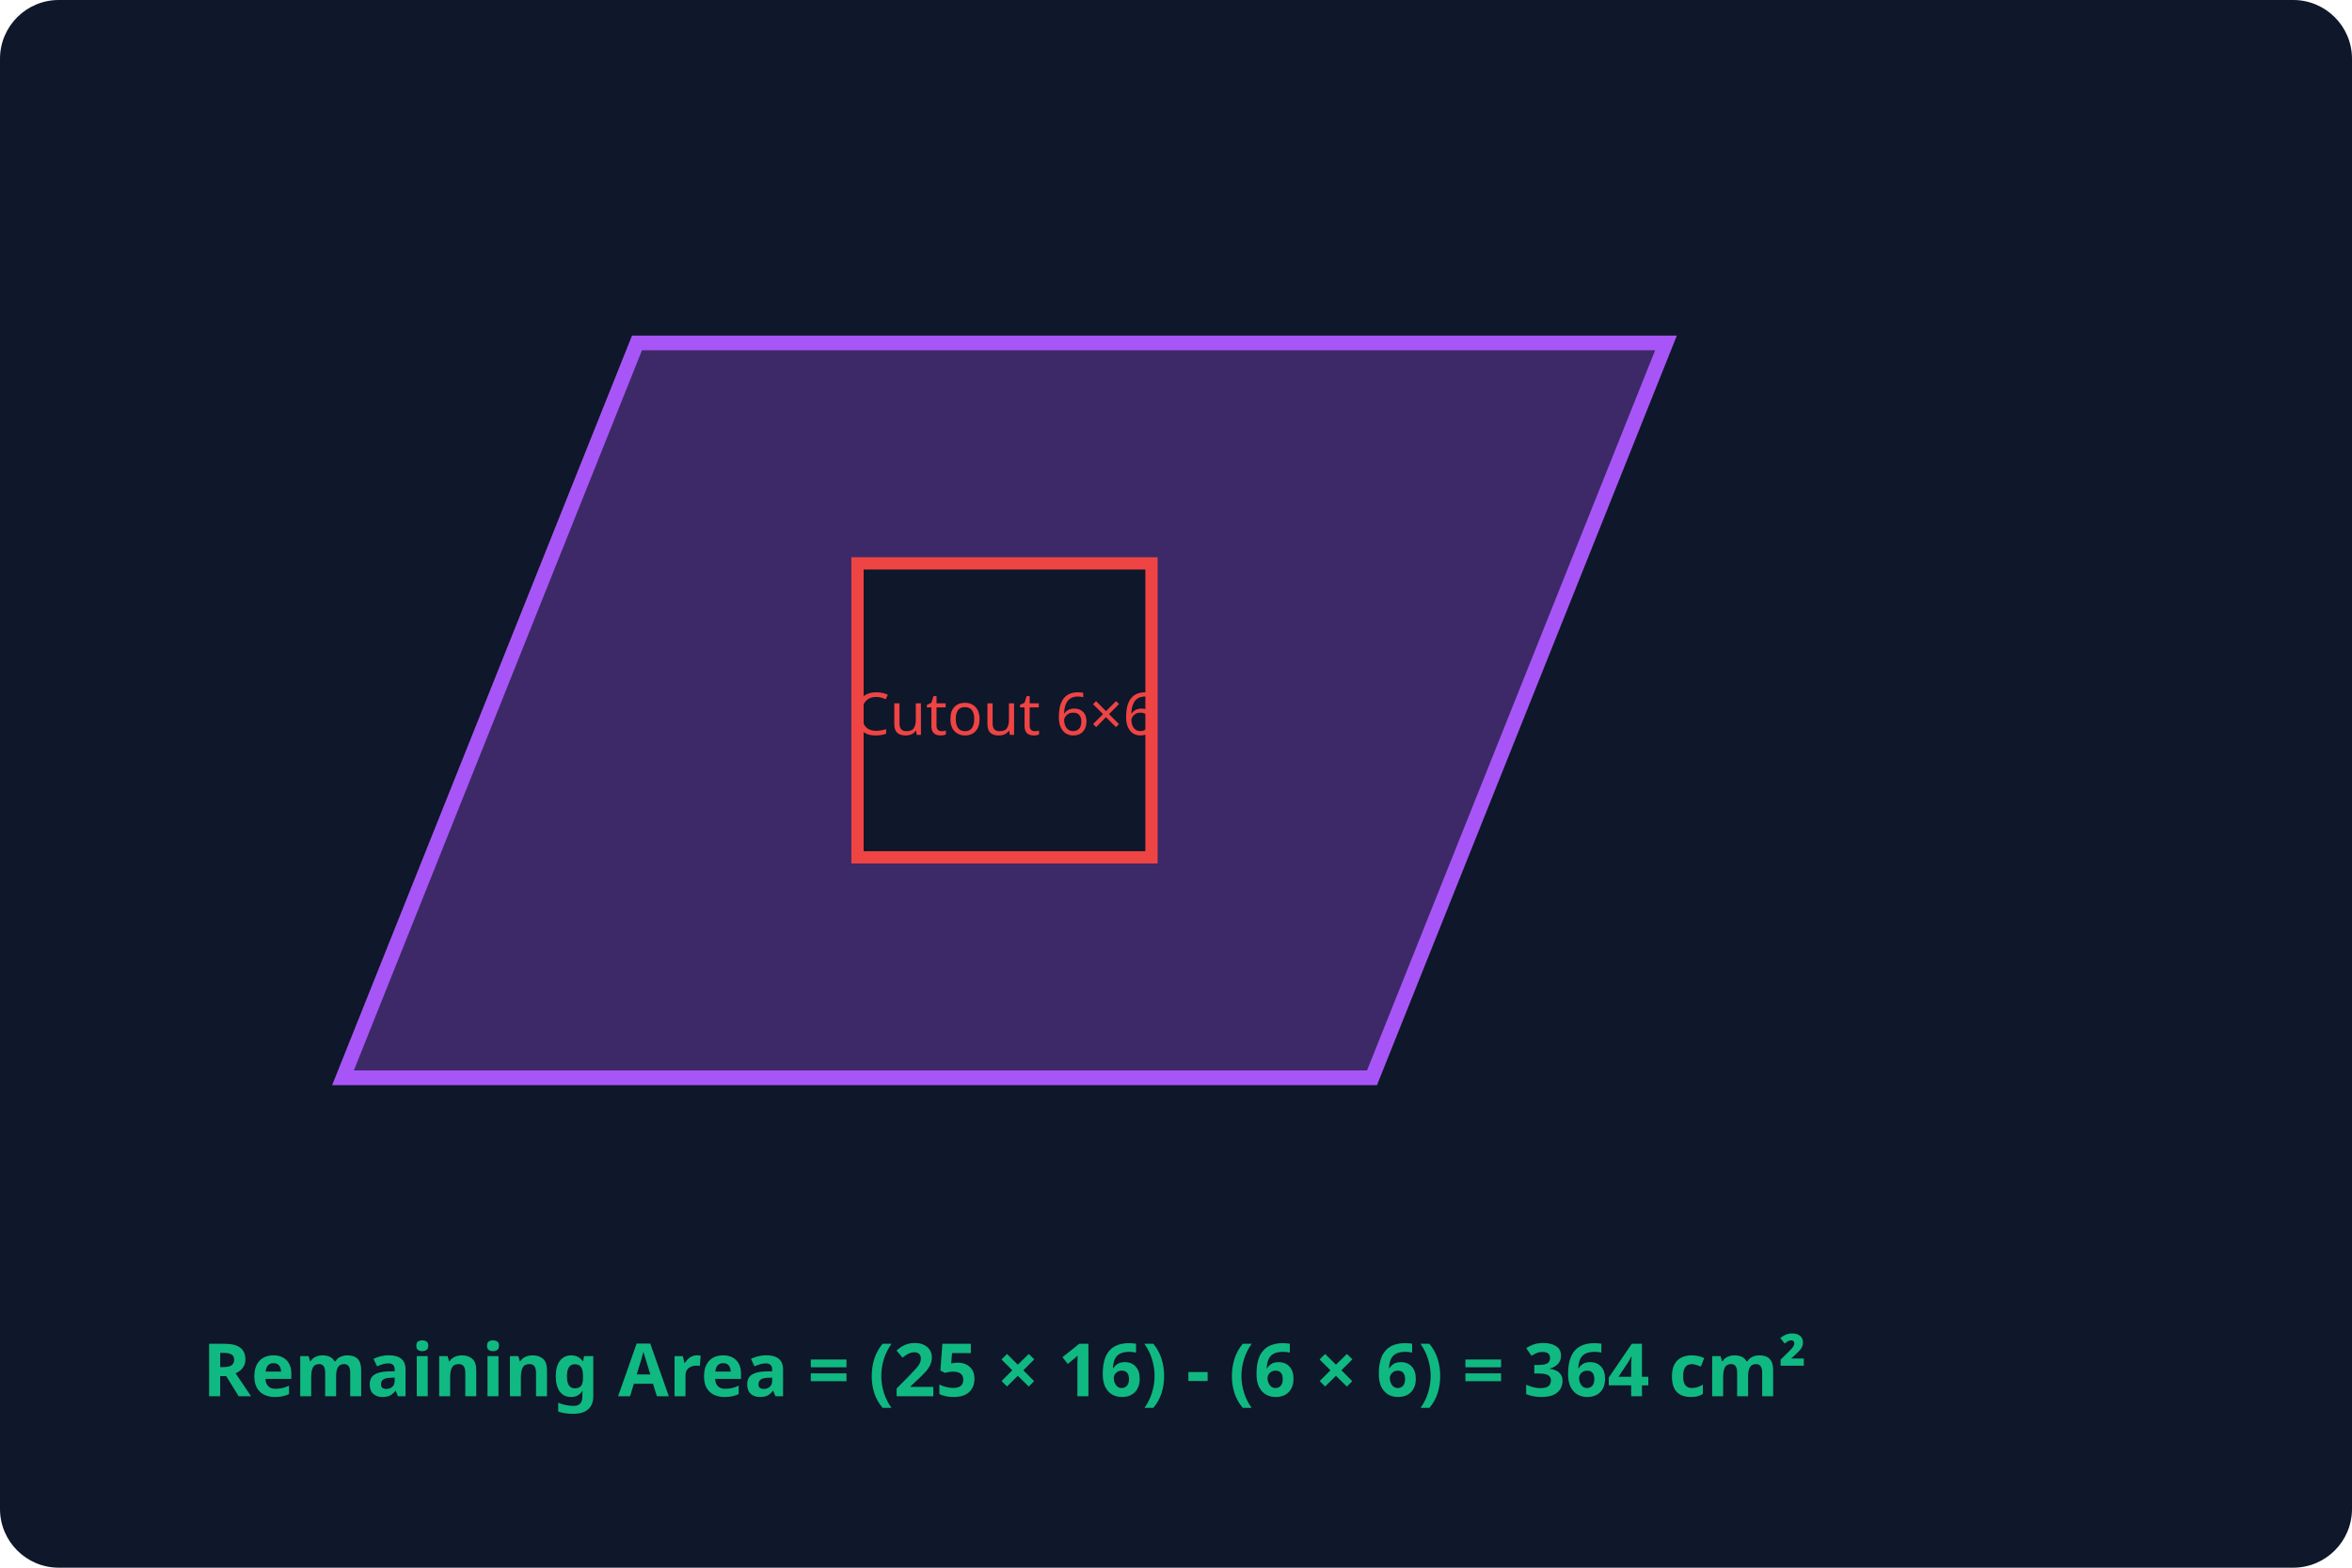
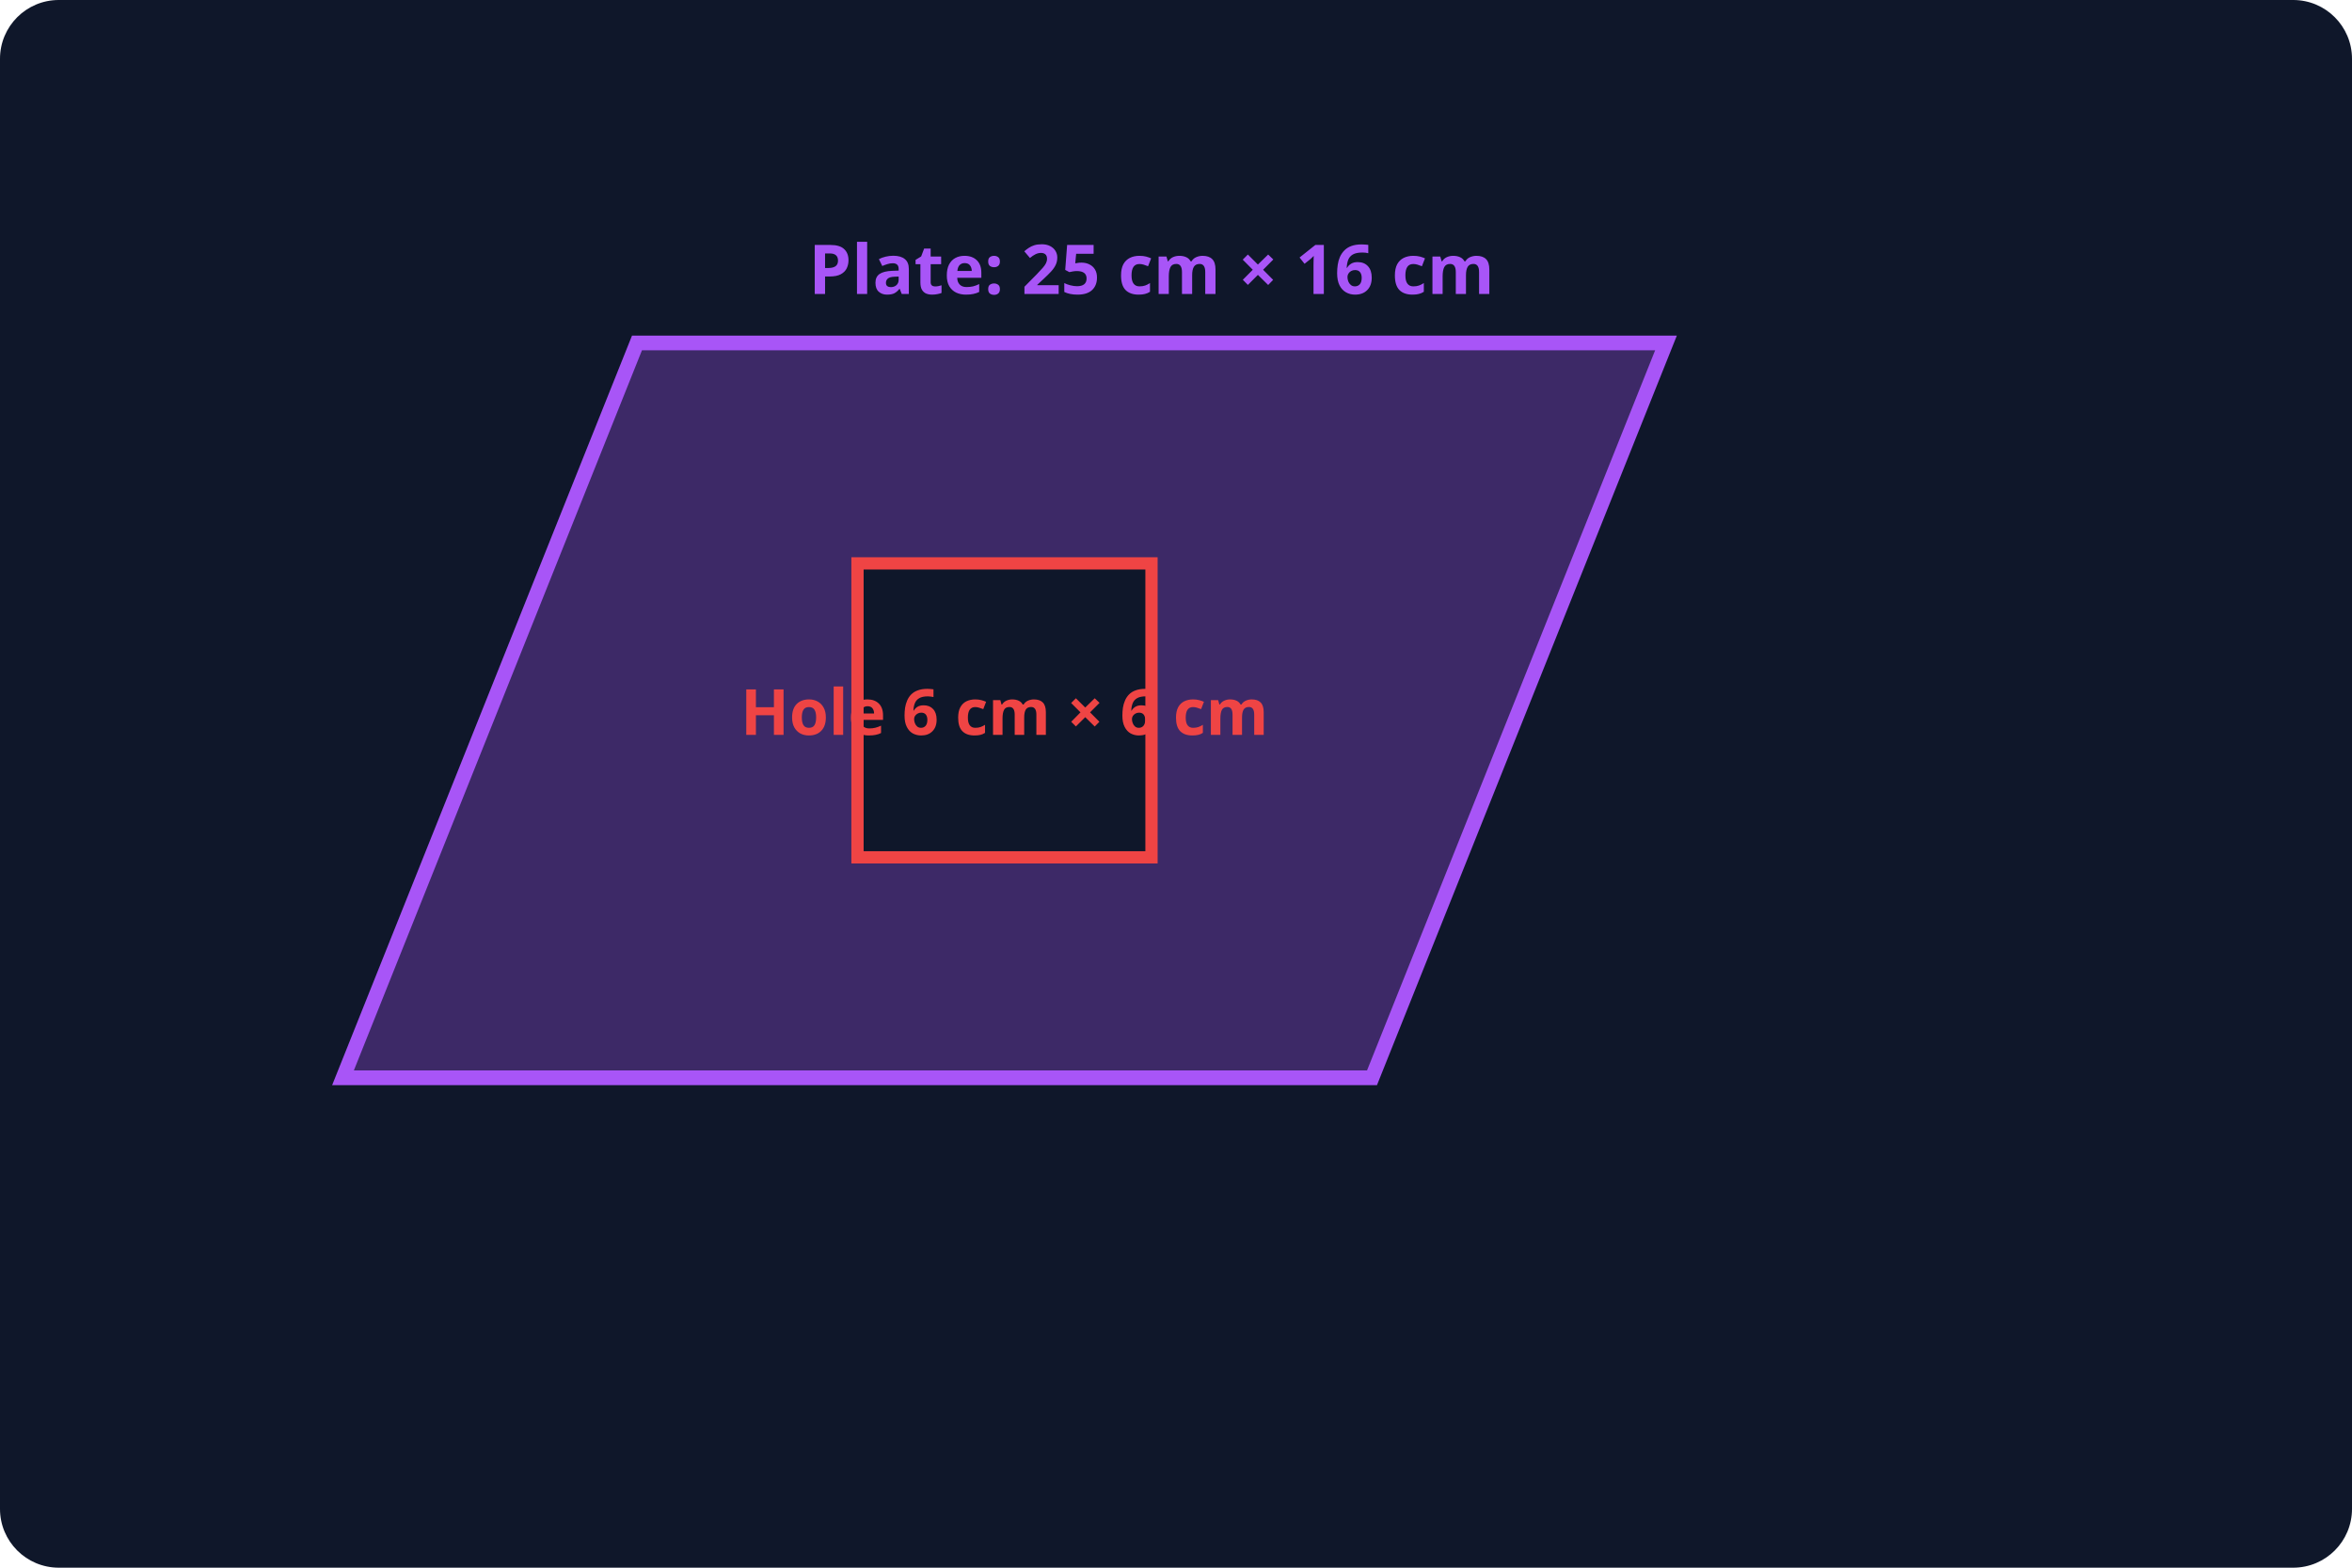
<svg xmlns="http://www.w3.org/2000/svg" width="480" height="320" viewBox="0 0 480 320">
  <defs>
    <marker id="arrow" viewBox="0 0 10 10" refX="5" refY="5" markerWidth="6" markerHeight="6" orient="auto-start-reverse">
      <path d="M 0 0 L 10 5 L 0 10 z" fill="#f59e0b" />
    </marker>
  </defs>
  <rect width="100%" height="100%" fill="#0f172a" rx="12" />
  <g transform="translate(70, 30)">
    <polygon points="60,40 270,40 210,190 0,190" fill="rgba(168, 85, 247, 0.3)" stroke="#a855f7" stroke-width="3" />
    <rect x="105" y="85" width="60" height="60" fill="#0f172a" stroke="#ef4444" stroke-width="2.5" />
-     <text x="135" y="120" text-anchor="middle" font-family="sans-serif" font-size="12" fill="#ef4444">Cutout 6×6</text>
-     <text x="135" y="255" text-anchor="middle" font-family="sans-serif" font-size="15" fill="#10b981" font-weight="bold">Remaining Area = (25 × 16) - (6 × 6) = 364 cm²</text>
+     <text x="165" y="30" text-anchor="middle" font-family="sans-serif" font-size="14" fill="#a855f7" font-weight="bold">Plate: 25 cm × 16 cm</text>
+     <text x="135" y="120" text-anchor="middle" font-family="sans-serif" font-size="13" fill="#ef4444" font-weight="bold">Hole 6 cm × 6 cm</text>
  </g>
</svg>
